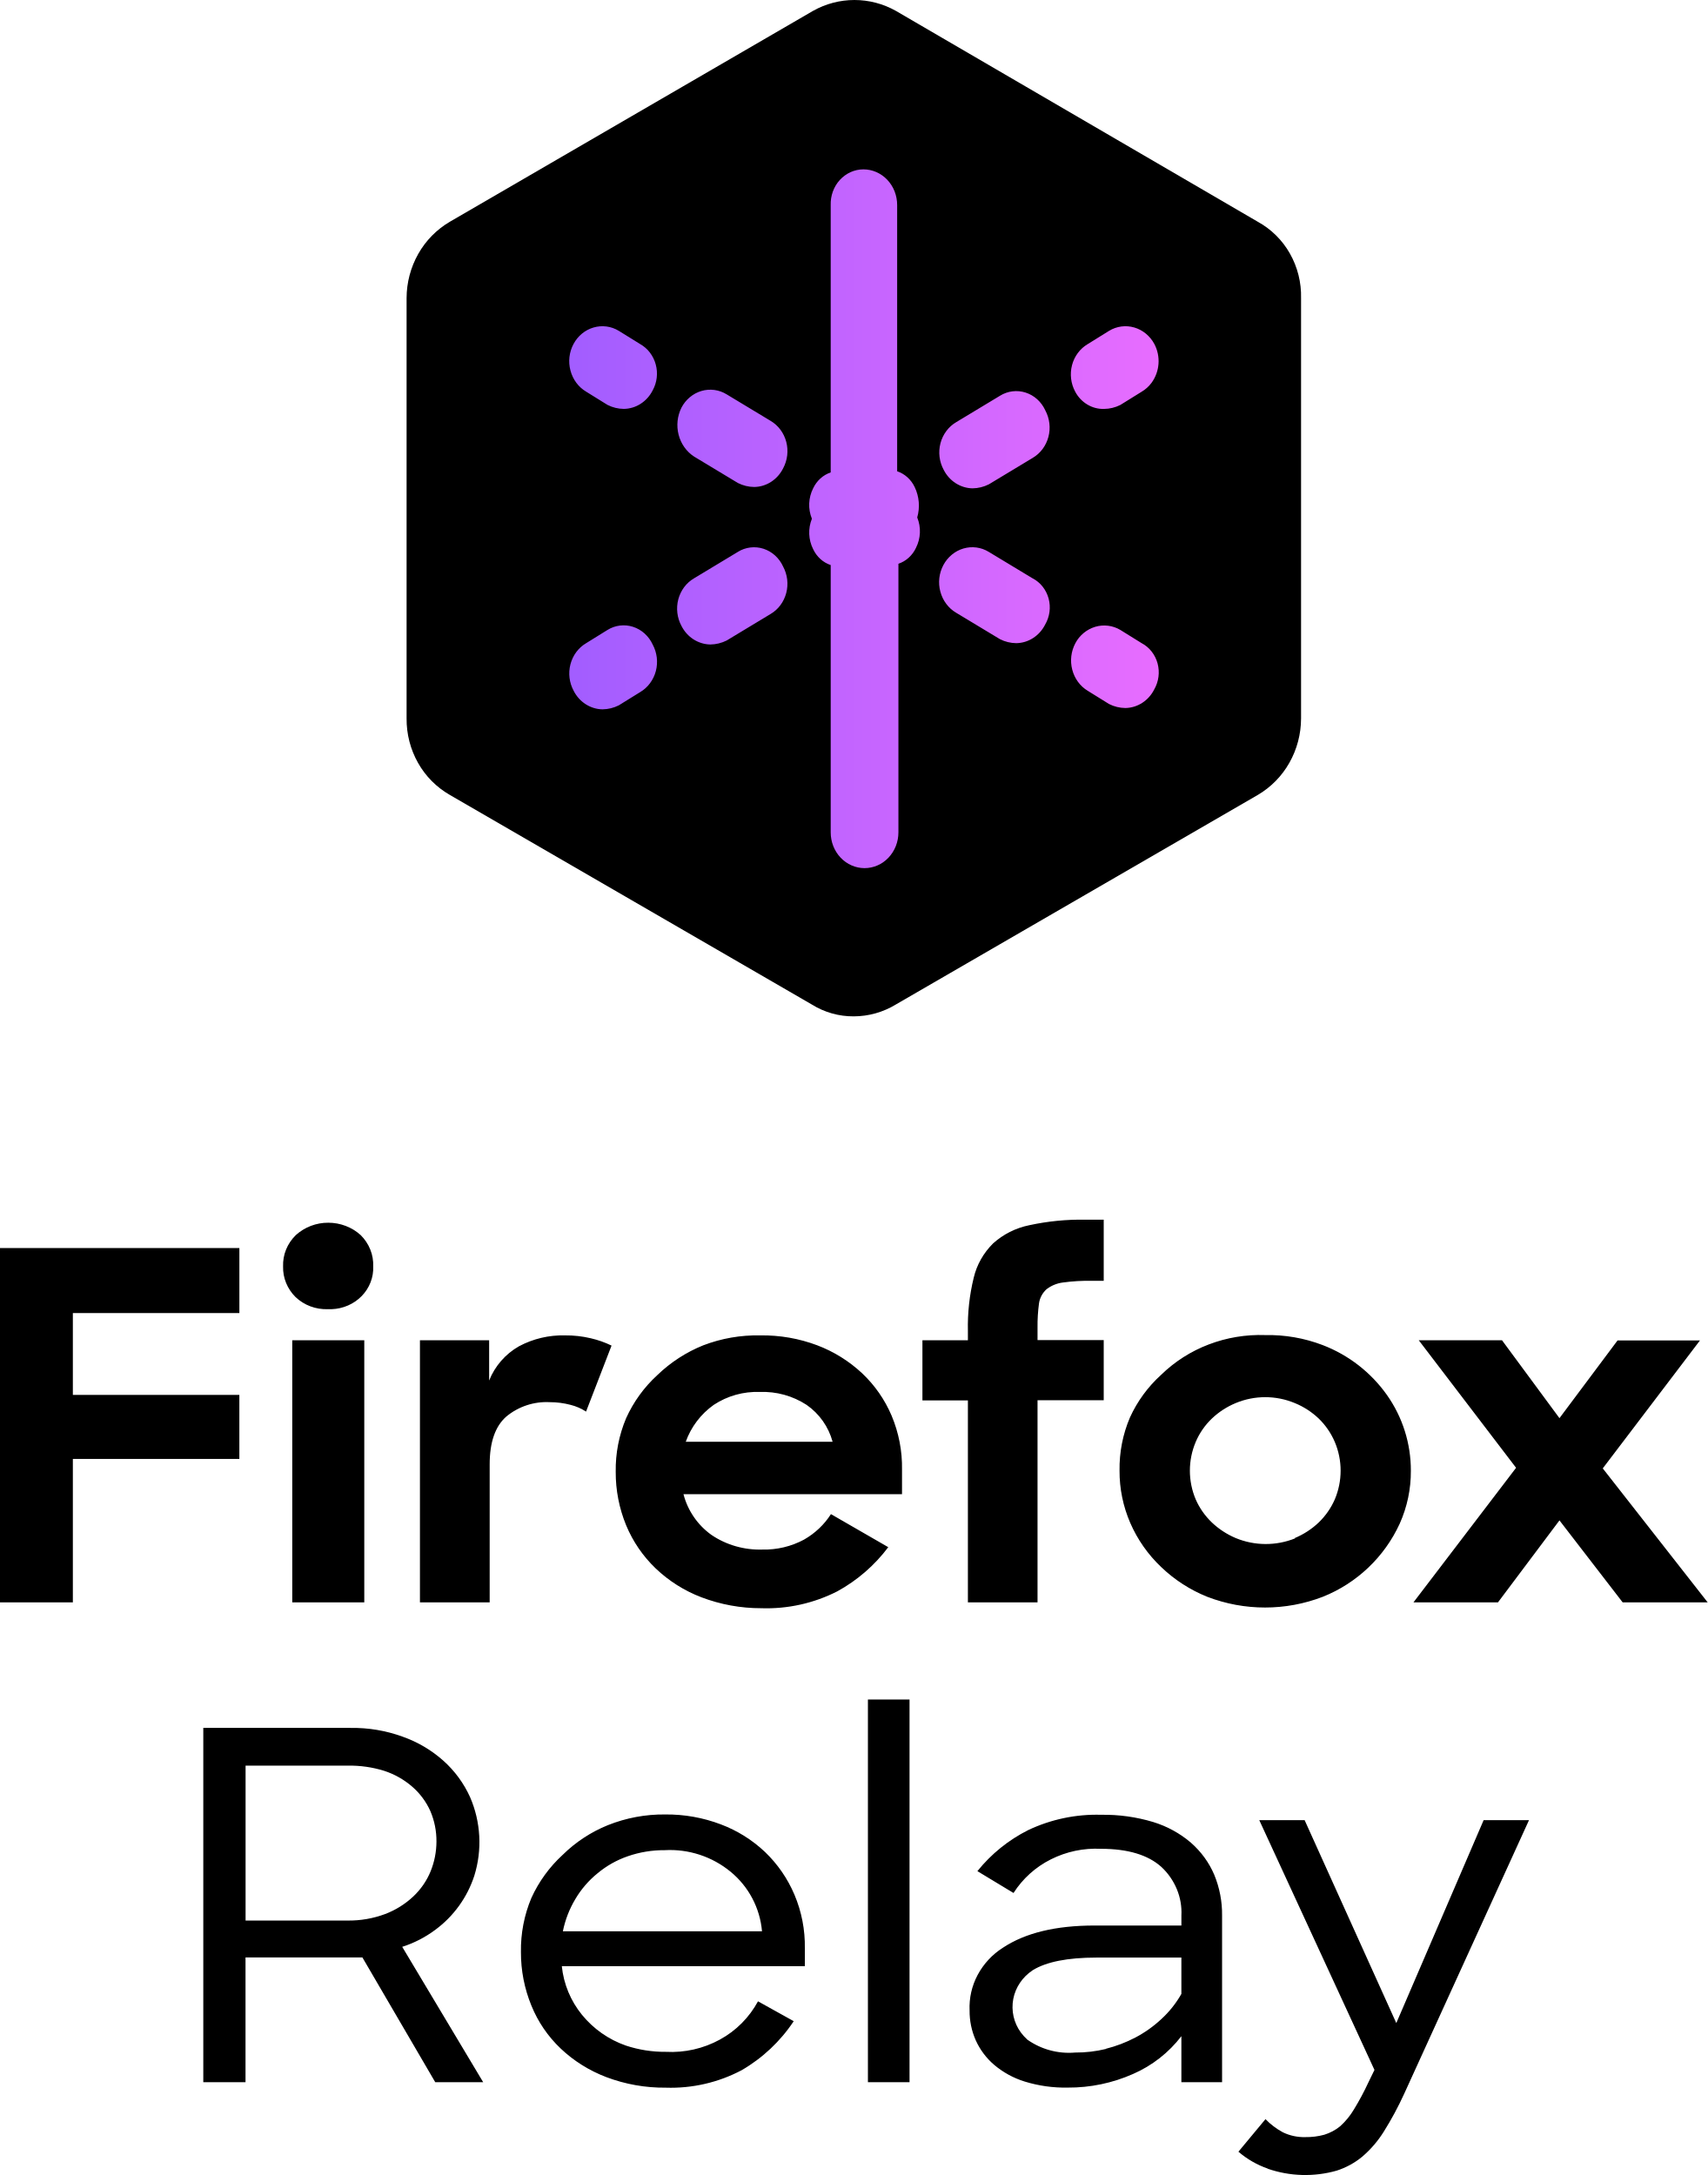
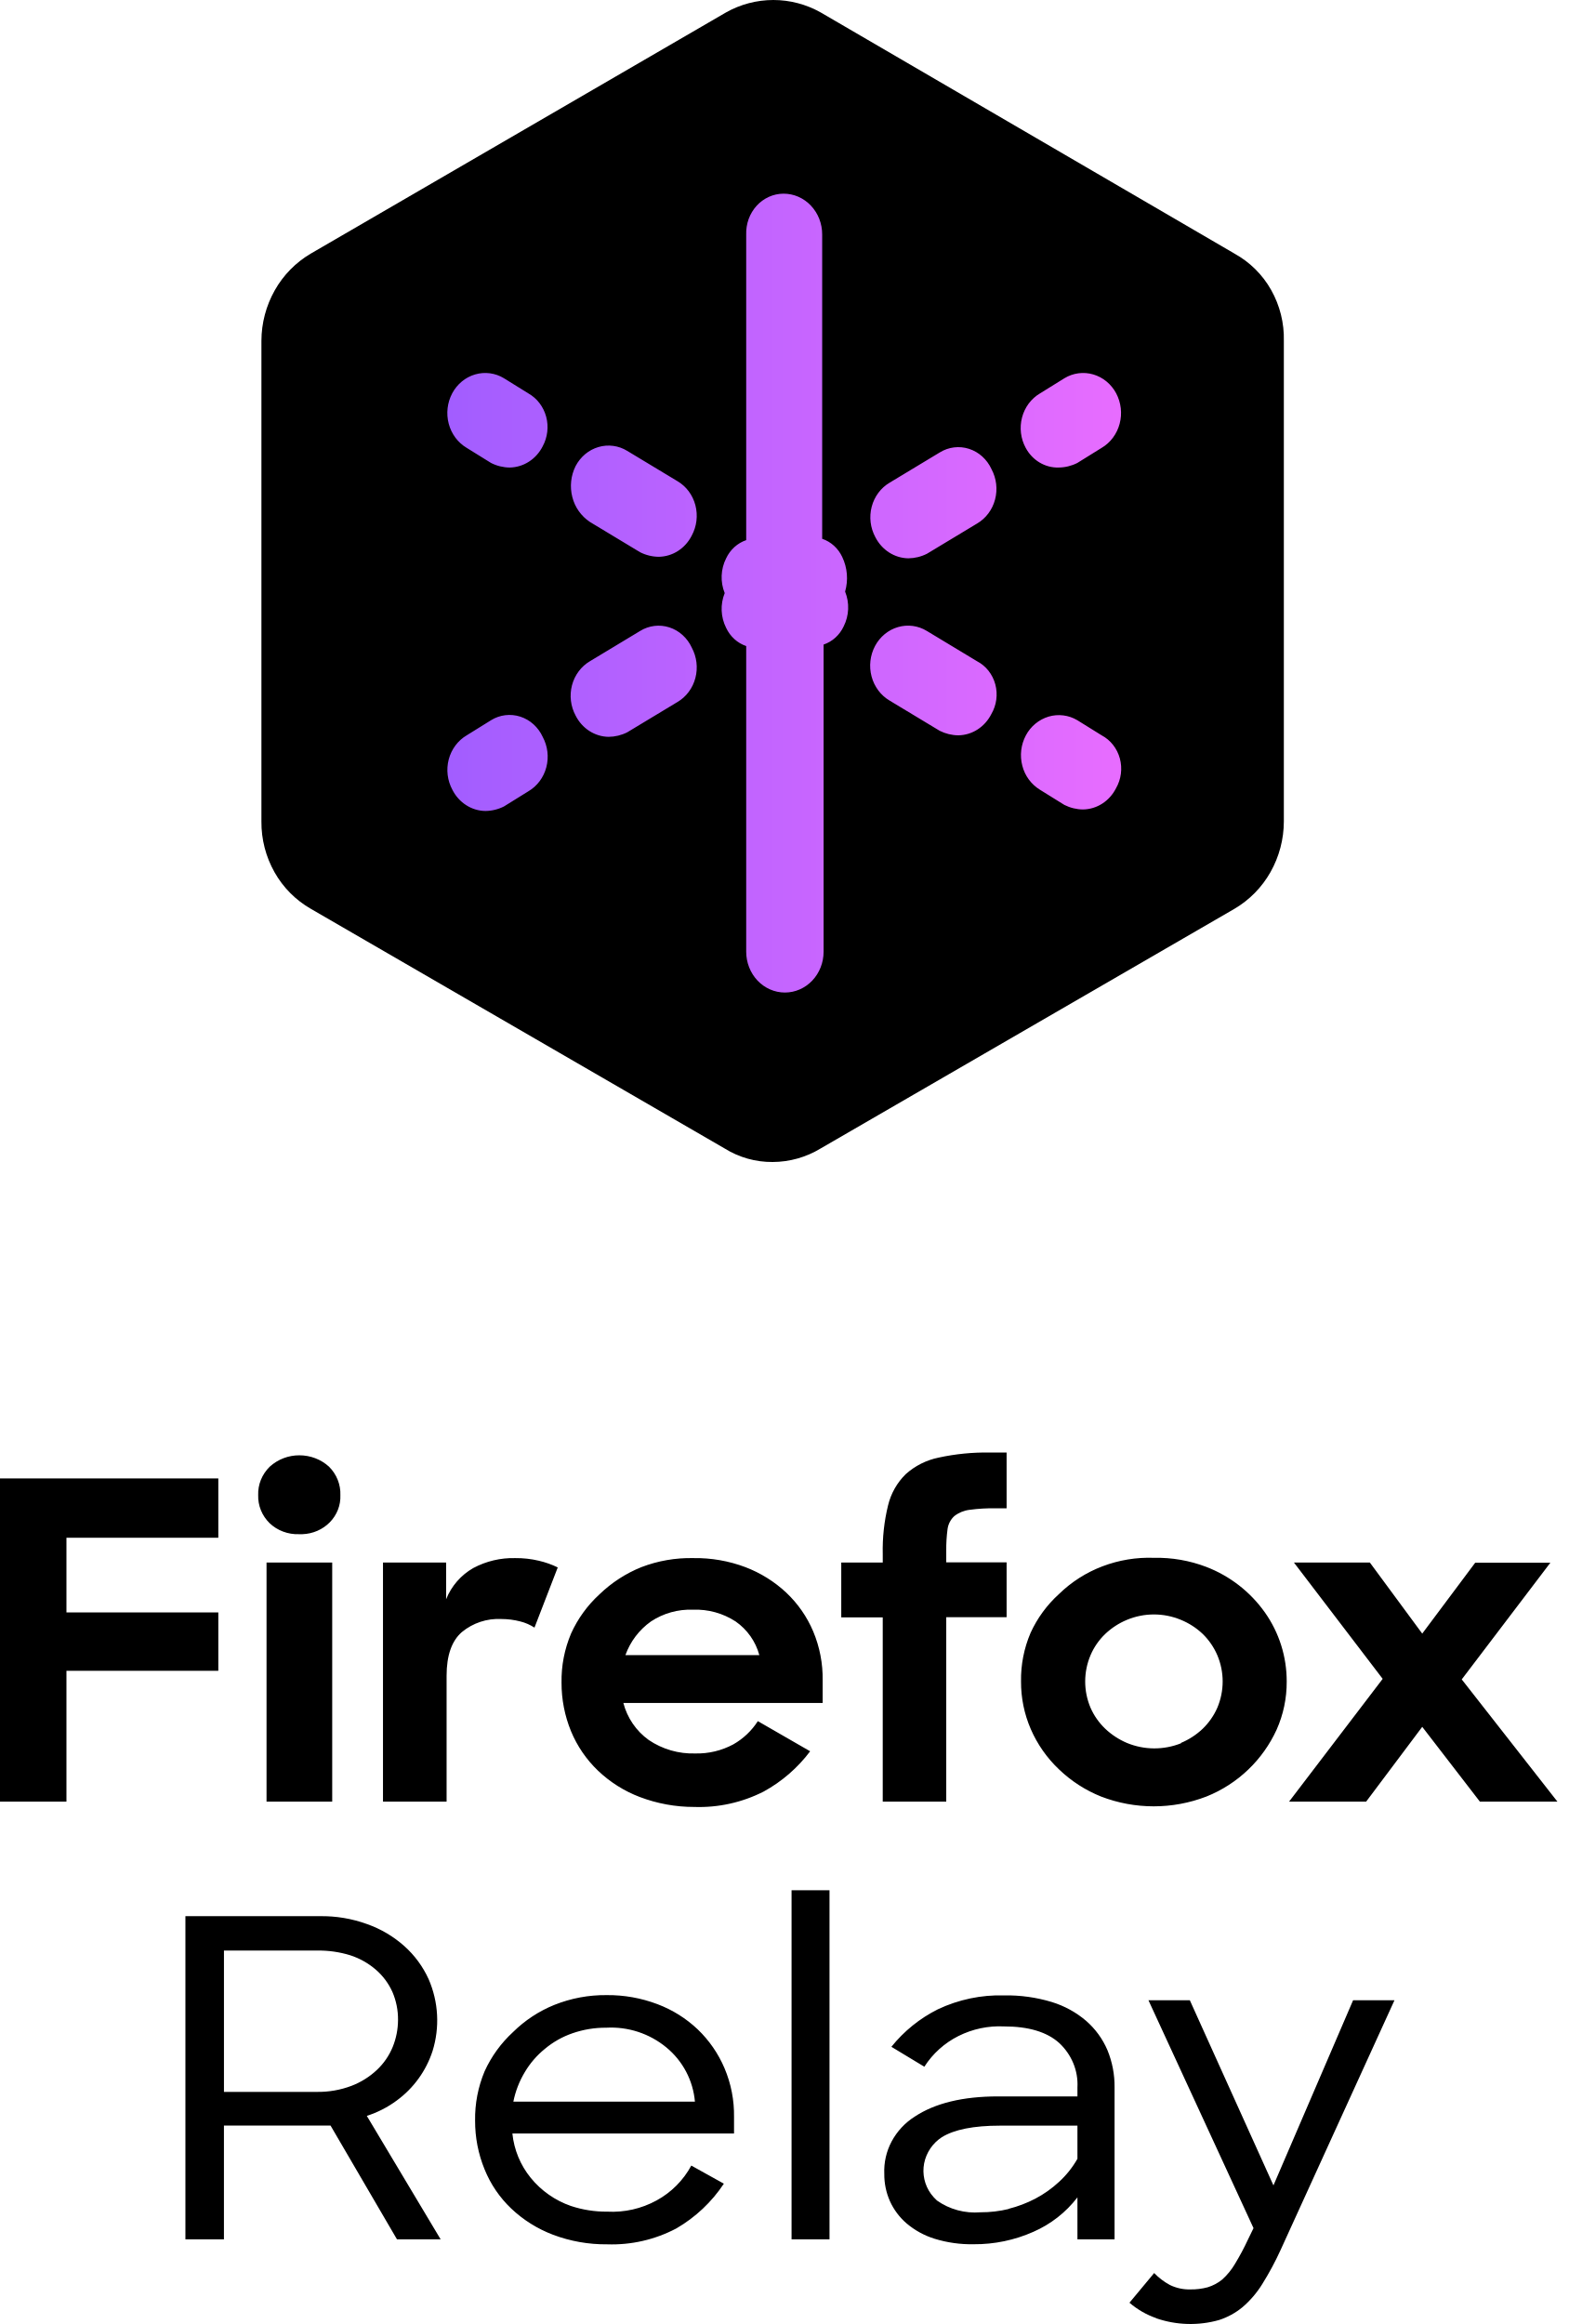
- <svg xmlns="http://www.w3.org/2000/svg" width="84" height="107" fill="none">
-   <path d="M61.868 10.908 44.068.535A4.157 4.157 0 0 0 42.03 0c-.712 0-1.412.184-2.037.535L22.13 10.908a4.258 4.258 0 0 0-1.556 1.582A4.444 4.444 0 0 0 20 14.668v20.68c-.006.768.19 1.522.564 2.184a4.18 4.18 0 0 0 1.567 1.577l17.8 10.307c.624.389 1.34.59 2.069.584a4.007 4.007 0 0 0 2.068-.584l17.8-10.307a4.257 4.257 0 0 0 1.556-1.583c.374-.66.573-1.412.575-2.178v-20.68a4.246 4.246 0 0 0-.548-2.194 4.06 4.06 0 0 0-1.583-1.566Z" fill="#000" />
-   <path d="m29.883 30.99-1.048.65c-.188.11-.353.258-.486.436s-.23.382-.288.6a1.796 1.796 0 0 0 .157 1.308c.138.272.342.5.591.66.25.16.535.248.827.252.278-.003.552-.07.802-.196l1.049-.65c.187-.11.353-.258.485-.436.133-.178.231-.382.289-.6a1.797 1.797 0 0 0-.157-1.308 1.664 1.664 0 0 0-.396-.54 1.562 1.562 0 0 0-.567-.329 1.503 1.503 0 0 0-1.258.153Zm6.415-3.841-2.159 1.302c-.188.11-.353.257-.486.435-.132.178-.23.382-.288.6a1.798 1.798 0 0 0 .157 1.308c.138.272.342.5.592.66.25.16.535.247.827.252.277-.003.551-.07.802-.195l2.158-1.303c.188-.11.353-.257.486-.435s.23-.382.288-.6a1.796 1.796 0 0 0-.157-1.308 1.663 1.663 0 0 0-.395-.54 1.56 1.56 0 0 0-.567-.329 1.506 1.506 0 0 0-1.258.152Zm8.697-3.184a1.526 1.526 0 0 0-.357-.483 1.435 1.435 0 0 0-.507-.298V10.09c0-.23-.042-.46-.125-.674a1.761 1.761 0 0 0-.36-.57 1.656 1.656 0 0 0-.542-.382 1.583 1.583 0 0 0-.638-.132c-.216.001-.43.048-.628.137-.198.09-.377.22-.527.384-.15.164-.266.358-.343.57-.077.213-.113.44-.106.667v13.151a1.435 1.435 0 0 0-.507.298c-.148.134-.27.299-.356.483a1.806 1.806 0 0 0-.062 1.498 1.815 1.815 0 0 0 .062 1.497c.087.185.208.35.356.484s.32.235.507.297V40.95c0 .467.176.914.488 1.243.312.33.736.515 1.177.515.442 0 .866-.185 1.178-.515.312-.33.488-.776.488-1.243V27.734c.186-.062.358-.163.507-.298.148-.134.27-.298.356-.483a1.805 1.805 0 0 0 .062-1.497 2.107 2.107 0 0 0-.123-1.491Zm4.2-4.499-2.159 1.302c-.187.11-.353.258-.485.436-.133.178-.231.381-.289.6a1.796 1.796 0 0 0 .157 1.308c.138.272.342.5.592.66.25.16.535.247.827.252.277-.003.551-.07.802-.196l2.159-1.302c.187-.11.352-.258.485-.436.133-.177.23-.381.288-.6a1.798 1.798 0 0 0-.157-1.308 1.667 1.667 0 0 0-.395-.54 1.563 1.563 0 0 0-.567-.328 1.506 1.506 0 0 0-1.258.152Zm5.113.651c.278-.002.551-.069.802-.195l1.048-.651c.188-.11.353-.26.486-.437a1.811 1.811 0 0 0 .139-1.91 1.697 1.697 0 0 0-.417-.51 1.597 1.597 0 0 0-.57-.303 1.546 1.546 0 0 0-1.241.165l-1.049.651c-.187.11-.352.258-.485.436s-.231.381-.288.6a1.8 1.8 0 0 0 .157 1.308c.14.264.347.482.597.631.25.15.534.224.821.215Zm1.85 11.524-1.048-.651a1.554 1.554 0 0 0-1.235-.155 1.648 1.648 0 0 0-.979.81 1.806 1.806 0 0 0-.152 1.302c.114.439.388.812.762 1.037l1.049.651c.25.127.524.193.802.196a1.57 1.57 0 0 0 .827-.252c.25-.16.454-.388.591-.66a1.692 1.692 0 0 0 .166-1.282 1.64 1.64 0 0 0-.292-.585 1.54 1.54 0 0 0-.49-.411Zm-5.366-3.19-2.158-1.303a1.546 1.546 0 0 0-1.241-.165 1.6 1.6 0 0 0-.57.303 1.7 1.7 0 0 0-.417.51 1.788 1.788 0 0 0-.15 1.31c.058.218.156.422.289.6.133.178.298.327.485.437l2.159 1.302c.25.127.524.193.801.196a1.57 1.57 0 0 0 .828-.252c.25-.16.453-.388.591-.66a1.68 1.68 0 0 0 .172-1.284 1.628 1.628 0 0 0-.294-.586 1.527 1.527 0 0 0-.495-.409ZM34.14 22.46l2.159 1.302c.25.126.524.193.802.195.292-.004.577-.09.827-.251.25-.16.453-.388.591-.66a1.796 1.796 0 0 0 .157-1.308 1.745 1.745 0 0 0-.288-.6 1.645 1.645 0 0 0-.486-.436l-2.158-1.302a1.535 1.535 0 0 0-1.24-.166c-.206.061-.4.164-.568.305-.169.14-.309.314-.413.512a1.914 1.914 0 0 0-.143 1.333c.114.448.386.832.76 1.076Zm-2.652-5.534-1.049-.65a1.546 1.546 0 0 0-1.241-.165c-.207.06-.4.162-.57.301a1.7 1.7 0 0 0-.416.51 1.787 1.787 0 0 0-.15 1.31c.058.219.156.423.288.6.133.179.298.327.486.438l1.048.65c.25.127.524.194.802.196a1.57 1.57 0 0 0 .827-.251c.25-.16.454-.388.592-.66a1.714 1.714 0 0 0 .15-1.278 1.682 1.682 0 0 0-.287-.583 1.582 1.582 0 0 0-.48-.418Z" fill="url(#a)" />
-   <path d="M11.775 61.398v3.198H3.584v4.028h8.19v3.149h-8.19v7.055H0v-17.43h11.775Zm2.774-.635a2.37 2.37 0 0 1 1.598-.611c.595 0 1.167.219 1.597.611a2.1 2.1 0 0 1 .471.71c.106.264.154.546.143.828.011.267-.033.533-.13.783s-.245.48-.435.675c-.19.196-.42.353-.674.464a2.21 2.21 0 0 1-.808.183h-.185a2.227 2.227 0 0 1-.858-.14 2.148 2.148 0 0 1-.729-.456 2.082 2.082 0 0 1-.466-.695 2.003 2.003 0 0 1-.148-.814c-.01-.283.04-.565.147-.83.108-.264.27-.505.478-.708Zm3.37 5.17v12.895h-3.543V65.934h3.542Zm6.142 0v1.983a3.377 3.377 0 0 1 1.465-1.684 4.563 4.563 0 0 1 2.268-.537 5.26 5.26 0 0 1 1.264.141c.355.082.699.203 1.024.361l-1.254 3.247a2.511 2.511 0 0 0-.763-.332 4 4 0 0 0-1.024-.132 3.097 3.097 0 0 0-2.13.703c-.55.479-.824 1.265-.824 2.358v6.787h-3.43V65.934h3.404ZM34.505 78.58a6.73 6.73 0 0 1-2.252-1.421 6.254 6.254 0 0 1-1.454-2.124 6.833 6.833 0 0 1-.512-2.627 6.524 6.524 0 0 1 .512-2.64 6.494 6.494 0 0 1 1.536-2.12 7.035 7.035 0 0 1 2.257-1.464 7.412 7.412 0 0 1 2.806-.489 7.621 7.621 0 0 1 2.805.489 6.73 6.73 0 0 1 2.202 1.372 6.192 6.192 0 0 1 1.454 2.09c.353.842.527 1.743.511 2.65v1.211H33.62a3.56 3.56 0 0 0 1.367 1.997c.73.499 1.614.755 2.513.727a4.121 4.121 0 0 0 2.048-.488c.542-.309.998-.74 1.326-1.255l2.82 1.626a7.855 7.855 0 0 1-2.508 2.173 7.677 7.677 0 0 1-3.742.83 8.247 8.247 0 0 1-2.939-.537Zm.604-9.467a3.788 3.788 0 0 0-1.377 1.816h7.224a3.244 3.244 0 0 0-1.28-1.816 3.944 3.944 0 0 0-2.304-.635 3.852 3.852 0 0 0-2.263.635Zm12.502-3.178v-.454c-.02-.884.076-1.766.287-2.627.15-.634.48-1.216.952-1.684a3.778 3.778 0 0 1 1.776-.894c.907-.197 1.835-.29 2.765-.273h.901v3.007h-.579a9.307 9.307 0 0 0-1.428.083 1.657 1.657 0 0 0-.813.337c-.2.186-.328.43-.364.693a8.149 8.149 0 0 0-.072 1.182v.62h3.256v2.959h-3.256v9.945h-3.425v-9.936h-2.237v-2.958h2.237Zm11.775 12.62a7.076 7.076 0 0 1-2.268-1.464 6.62 6.62 0 0 1-1.523-2.175 6.384 6.384 0 0 1-.525-2.566 6.411 6.411 0 0 1 .512-2.617 6.42 6.42 0 0 1 1.536-2.1 6.822 6.822 0 0 1 2.342-1.493 7.092 7.092 0 0 1 2.778-.46 7.48 7.48 0 0 1 2.82.49 6.91 6.91 0 0 1 3.166 2.457 6.427 6.427 0 0 1 1.176 3.728c.006.894-.18 1.78-.548 2.602a7.034 7.034 0 0 1-3.784 3.598 7.911 7.911 0 0 1-5.682 0Zm4.305-2.89a3.892 3.892 0 0 0 1.178-.767c.336-.326.604-.71.788-1.132a3.626 3.626 0 0 0 0-2.832 3.546 3.546 0 0 0-.788-1.147 3.784 3.784 0 0 0-1.178-.762 3.78 3.78 0 0 0-2.908 0 3.83 3.83 0 0 0-1.172.762 3.458 3.458 0 0 0-.793 1.147 3.626 3.626 0 0 0 0 2.832c.185.423.454.807.793 1.132.339.322.736.582 1.172.767a3.876 3.876 0 0 0 2.924.015l-.016-.015Zm6.097-9.73h4.096l2.826 3.832 2.857-3.823h4.054l-4.781 6.294 5.16 6.59h-4.182l-3.108-4.032-3.025 4.033h-4.157l5.048-6.62-4.787-6.274ZM17.245 85.006a7.136 7.136 0 0 1 2.56.43 6.026 6.026 0 0 1 2.001 1.18 5.37 5.37 0 0 1 1.316 1.792 5.568 5.568 0 0 1 .21 3.867 5.367 5.367 0 0 1-1.93 2.67 5.526 5.526 0 0 1-1.617.83l3.983 6.66H21.41l-3.583-6.137h-5.75v6.137H10v-17.43h7.244Zm-5.165 9.476h5.006c.637.01 1.27-.1 1.864-.322a4.194 4.194 0 0 0 1.377-.86c.373-.351.664-.774.855-1.24.189-.467.286-.963.287-1.464a3.73 3.73 0 0 0-.302-1.504 3.455 3.455 0 0 0-.896-1.201c-.4-.346-.867-.61-1.377-.776a5.724 5.724 0 0 0-1.797-.254h-5.017v7.621Zm17.748 7.704c-.842-.32-1.609-.8-2.252-1.411a6.03 6.03 0 0 1-1.439-2.114 6.854 6.854 0 0 1-.512-2.627 6.604 6.604 0 0 1 .512-2.66 6.562 6.562 0 0 1 1.537-2.12A6.796 6.796 0 0 1 29.9 89.79a7.384 7.384 0 0 1 2.815-.527c.94-.01 1.871.156 2.744.488a6.467 6.467 0 0 1 2.176 1.362 6.328 6.328 0 0 1 1.443 2.095 6.47 6.47 0 0 1 .512 2.636v.884H27.636a4.51 4.51 0 0 0 .987 2.386 4.846 4.846 0 0 0 2.167 1.52 6.086 6.086 0 0 0 1.966.307 4.977 4.977 0 0 0 2.652-.601 4.671 4.671 0 0 0 1.878-1.884l1.757.977a7.726 7.726 0 0 1-2.56 2.411 7.454 7.454 0 0 1-3.732.86 8.06 8.06 0 0 1-2.923-.518Zm1.055-10.868a4.72 4.72 0 0 0-1.49.84 4.697 4.697 0 0 0-1.09 1.264 5 5 0 0 0-.615 1.587h9.795a4.27 4.27 0 0 0-1.541-2.925 4.687 4.687 0 0 0-3.246-1.064 5.42 5.42 0 0 0-1.813.298ZM44.74 83.61v18.826h-2.047V83.609h2.047Zm5.663 18.792a4.292 4.292 0 0 1-1.505-.825 3.47 3.47 0 0 1-.902-1.206 3.541 3.541 0 0 1-.302-1.465 3.392 3.392 0 0 1 .397-1.75 3.59 3.59 0 0 1 1.247-1.34c1.09-.723 2.59-1.089 4.495-1.089h4.28v-.488a2.985 2.985 0 0 0-.223-1.297 3.12 3.12 0 0 0-.76-1.096c-.66-.595-1.654-.893-2.97-.893a4.935 4.935 0 0 0-2.468.519 4.654 4.654 0 0 0-1.837 1.654l-1.777-1.074a7.543 7.543 0 0 1 2.504-2.022 7.857 7.857 0 0 1 3.584-.751 8.414 8.414 0 0 1 2.56.356c.685.21 1.316.556 1.853 1.015.502.44.896.98 1.151 1.582.263.64.393 1.32.384 2.007v8.197h-2.002v-2.265a6.03 6.03 0 0 1-2.38 1.86 7.803 7.803 0 0 1-3.21.669 6.75 6.75 0 0 1-2.12-.298Zm3.993-1.611a6.62 6.62 0 0 0 1.45-.552 5.918 5.918 0 0 0 1.279-.908c.394-.362.727-.78.987-1.24v-1.787H53.93c-1.418 0-2.463.21-3.128.62-.504.332-.848.84-.959 1.414a2.12 2.12 0 0 0 .37 1.647c.095.129.204.248.323.357a3.547 3.547 0 0 0 2.344.634 6.347 6.347 0 0 0 1.536-.18l-.02-.005Zm7.976 5.898a4.461 4.461 0 0 1-1.454-.835l1.331-1.602c.247.256.533.473.85.645.342.167.722.249 1.106.239.317.005.632-.034.937-.117.285-.088.55-.229.778-.415a3.57 3.57 0 0 0 .686-.84c.259-.425.494-.863.702-1.313l.302-.62-5.667-12.289h2.231l4.51 9.984 4.296-9.984h2.232l-6.144 13.47a15.924 15.924 0 0 1-.988 1.836 5.353 5.353 0 0 1-1.064 1.245c-.37.308-.8.543-1.265.693a5.657 5.657 0 0 1-3.399-.097h.02Z" fill="#000" />
+ <svg xmlns="http://www.w3.org/2000/svg" width="108" height="160" fill="none">
+   <path d="M84.989 17.453 56.508.856C55.508.294 54.387 0 53.248 0a6.651 6.651 0 0 0-3.259.856L21.41 17.453a6.813 6.813 0 0 0-2.49 2.532 7.111 7.111 0 0 0-.92 3.484v33.088a6.985 6.985 0 0 0 .903 3.495 6.688 6.688 0 0 0 2.507 2.522l28.48 16.492A6.15 6.15 0 0 0 53.2 80a6.413 6.413 0 0 0 3.308-.934l28.48-16.492a6.811 6.811 0 0 0 2.49-2.532 7.108 7.108 0 0 0 .92-3.485V23.47a6.794 6.794 0 0 0-.876-3.51 6.497 6.497 0 0 0-2.534-2.506Z" fill="#000" />
+   <path d="m33.813 49.583-1.678 1.042c-.3.175-.564.413-.776.697-.213.284-.37.61-.462.96a2.874 2.874 0 0 0 .252 2.093c.22.435.547.8.946 1.056.399.257.856.396 1.323.402.444-.004.882-.11 1.283-.312l1.678-1.042c.3-.175.564-.413.777-.697.212-.284.369-.61.461-.96a2.876 2.876 0 0 0-.251-2.093 2.663 2.663 0 0 0-.633-.864 2.5 2.5 0 0 0-.907-.526 2.408 2.408 0 0 0-2.013.244Zm10.264-6.145-3.455 2.083a2.63 2.63 0 0 0-.776.697 2.79 2.79 0 0 0-.462.96 2.874 2.874 0 0 0 .252 2.093c.22.435.547.8.946 1.056.399.256.856.395 1.323.402a2.91 2.91 0 0 0 1.283-.312l3.454-2.084c.3-.175.565-.412.777-.697.213-.284.37-.61.461-.96a2.876 2.876 0 0 0-.25-2.093 2.66 2.66 0 0 0-.634-.864 2.498 2.498 0 0 0-.907-.526 2.409 2.409 0 0 0-2.012.245Zm13.914-5.094a2.443 2.443 0 0 0-.57-.774 2.3 2.3 0 0 0-.811-.476V16.146a2.94 2.94 0 0 0-.2-1.078 2.818 2.818 0 0 0-.578-.914 2.65 2.65 0 0 0-.866-.61 2.534 2.534 0 0 0-1.02-.21 2.46 2.46 0 0 0-1.005.218 2.58 2.58 0 0 0-.843.614c-.24.263-.426.573-.55.913-.123.34-.18.703-.169 1.067v21.041c-.298.1-.573.262-.811.477a2.448 2.448 0 0 0-.57.773 2.904 2.904 0 0 0-.099 2.396 2.903 2.903 0 0 0 .099 2.396c.139.296.333.559.57.773a2.3 2.3 0 0 0 .811.477v21.042c0 .746.281 1.461.78 1.989.5.527 1.178.823 1.885.823.707 0 1.384-.296 1.884-.823.5-.528.78-1.243.78-1.99V44.376c.298-.1.574-.262.812-.477.237-.215.431-.478.57-.773a2.908 2.908 0 0 0 .099-2.396 3.37 3.37 0 0 0-.198-2.385Zm6.72-7.198-3.453 2.083a2.63 2.63 0 0 0-.777.697c-.213.285-.37.61-.461.96a2.874 2.874 0 0 0 .25 2.093c.221.435.548.8.947 1.056.4.257.856.396 1.324.403.444-.005.882-.111 1.283-.313l3.454-2.083c.3-.176.564-.413.777-.697.212-.285.369-.611.46-.96a2.874 2.874 0 0 0-.25-2.093 2.664 2.664 0 0 0-.633-.865 2.502 2.502 0 0 0-.907-.525 2.41 2.41 0 0 0-2.013.244Zm8.182 1.041c.444-.003.882-.11 1.283-.312l1.678-1.042c.3-.176.563-.414.776-.699.212-.285.37-.611.462-.96a2.898 2.898 0 0 0-.24-2.097 2.714 2.714 0 0 0-.667-.816 2.555 2.555 0 0 0-.912-.483 2.474 2.474 0 0 0-1.985.264l-1.678 1.041c-.3.176-.564.413-.777.697-.212.285-.37.61-.461.96-.092.35-.117.714-.074 1.073.043.36.154.707.325 1.02.226.423.557.772.957 1.01.4.239.854.358 1.313.345Zm2.96 18.438-1.677-1.042a2.486 2.486 0 0 0-1.976-.247 2.636 2.636 0 0 0-1.566 1.296 2.889 2.889 0 0 0-.244 2.084 2.736 2.736 0 0 0 1.22 1.659l1.678 1.042c.4.201.838.308 1.283.312a2.515 2.515 0 0 0 1.323-.402c.4-.256.726-.621.947-1.056a2.71 2.71 0 0 0 .266-2.052 2.621 2.621 0 0 0-.469-.936 2.463 2.463 0 0 0-.784-.658Zm-8.585-5.104-3.454-2.084a2.473 2.473 0 0 0-1.986-.264c-.331.096-.64.26-.912.484-.27.223-.497.5-.666.816a2.9 2.9 0 0 0-.24 2.097c.092.349.25.675.462.96.212.285.476.522.776.7l3.454 2.083c.4.201.839.308 1.283.312a2.513 2.513 0 0 0 1.323-.402c.4-.257.726-.621.947-1.056a2.691 2.691 0 0 0 .275-2.055 2.602 2.602 0 0 0-.471-.937 2.442 2.442 0 0 0-.791-.654Zm-26.646-9.584 3.455 2.084c.4.202.838.308 1.282.312a2.515 2.515 0 0 0 1.324-.402c.399-.256.726-.621.946-1.056a2.876 2.876 0 0 0 .251-2.093 2.791 2.791 0 0 0-.46-.96 2.632 2.632 0 0 0-.778-.697l-3.454-2.083a2.455 2.455 0 0 0-1.983-.265 2.54 2.54 0 0 0-.91.486c-.269.225-.493.503-.66.82a3.064 3.064 0 0 0-.229 2.134 2.908 2.908 0 0 0 1.216 1.72Zm-4.243-8.854L34.7 26.042a2.473 2.473 0 0 0-1.986-.264c-.33.096-.64.26-.911.483-.271.223-.497.5-.666.816a2.9 2.9 0 0 0-.24 2.097c.092.349.249.675.461.96.213.285.477.523.776.7l1.678 1.04c.4.203.839.31 1.283.314a2.515 2.515 0 0 0 1.323-.403c.4-.256.726-.62.947-1.056a2.78 2.78 0 0 0 .24-2.044 2.694 2.694 0 0 0-.46-.933 2.532 2.532 0 0 0-.767-.669Z" fill="url(#a)" />
+   <path d="M15.032 101.785v4.082H4.575v5.142h10.457v4.02H4.575v9.006H0v-22.25h15.032Zm3.542-.81a3.023 3.023 0 0 1 2.039-.782c.76 0 1.49.28 2.04.782.261.26.466.568.6.905.135.338.197.697.183 1.058.014.34-.042.68-.166.999a2.577 2.577 0 0 1-.556.862 2.709 2.709 0 0 1-.86.592 2.814 2.814 0 0 1-1.032.233h-.235a2.838 2.838 0 0 1-1.096-.179 2.738 2.738 0 0 1-.93-.581 2.651 2.651 0 0 1-.596-.888 2.553 2.553 0 0 1-.188-1.038 2.572 2.572 0 0 1 .188-1.06c.137-.337.344-.644.609-.903Zm4.3 6.6v16.46h-4.522v-16.46h4.522Zm7.843 0v2.53a4.314 4.314 0 0 1 1.869-2.15 5.82 5.82 0 0 1 2.895-.685 6.689 6.689 0 0 1 1.614.18c.454.105.892.259 1.308.462l-1.602 4.144a3.22 3.22 0 0 0-.973-.424 5.139 5.139 0 0 0-1.308-.168 3.952 3.952 0 0 0-2.718.898c-.702.61-1.052 1.614-1.052 3.01v8.663h-4.38v-16.46h4.347Zm13.332 16.142a8.599 8.599 0 0 1-2.875-1.813 7.993 7.993 0 0 1-1.856-2.711 8.73 8.73 0 0 1-.654-3.354c-.02-1.154.203-2.3.654-3.371a8.278 8.278 0 0 1 1.96-2.705 8.97 8.97 0 0 1 2.882-1.87 9.435 9.435 0 0 1 3.582-.623 9.723 9.723 0 0 1 3.581.623 8.6 8.6 0 0 1 2.81 1.751 7.907 7.907 0 0 1 1.857 2.668 8.37 8.37 0 0 1 .653 3.384v1.546H42.92a4.547 4.547 0 0 0 1.745 2.549 5.416 5.416 0 0 0 3.209.929 5.264 5.264 0 0 0 2.614-.624 4.846 4.846 0 0 0 1.692-1.601l3.602 2.075a10.034 10.034 0 0 1-3.203 2.774 9.802 9.802 0 0 1-4.777 1.059 10.512 10.512 0 0 1-3.752-.686Zm.772-12.085a4.84 4.84 0 0 0-1.759 2.319h9.222a4.145 4.145 0 0 0-1.634-2.319 5.035 5.035 0 0 0-2.94-.81 4.92 4.92 0 0 0-2.89.81Zm15.96-4.057v-.58a12.875 12.875 0 0 1 .365-3.353 4.483 4.483 0 0 1 1.216-2.15 4.824 4.824 0 0 1 2.268-1.141 15.353 15.353 0 0 1 3.528-.349h1.151v3.84h-.739a11.81 11.81 0 0 0-1.822.106 2.112 2.112 0 0 0-1.04.43 1.481 1.481 0 0 0-.464.885 10.42 10.42 0 0 0-.091 1.508v.791h4.156v3.778h-4.156v12.695H60.78v-12.683h-2.856v-3.777h2.856Zm15.031 16.111a9.03 9.03 0 0 1-2.895-1.87 8.445 8.445 0 0 1-1.945-2.775 8.149 8.149 0 0 1-.67-3.276 8.182 8.182 0 0 1 .654-3.341 8.198 8.198 0 0 1 1.96-2.68 8.704 8.704 0 0 1 2.99-1.907 9.047 9.047 0 0 1 3.546-.586 9.54 9.54 0 0 1 3.602.623 8.829 8.829 0 0 1 4.04 3.138 8.206 8.206 0 0 1 1.501 4.759 8.017 8.017 0 0 1-.699 3.322 8.963 8.963 0 0 1-1.934 2.723 8.963 8.963 0 0 1-2.896 1.87 10.091 10.091 0 0 1-7.254 0Zm5.496-3.689a4.97 4.97 0 0 0 1.504-.979 4.57 4.57 0 0 0 1.006-1.446 4.63 4.63 0 0 0 0-3.615 4.54 4.54 0 0 0-1.006-1.465 4.828 4.828 0 0 0-1.504-.972 4.839 4.839 0 0 0-3.712 0 4.895 4.895 0 0 0-1.496.972c-.438.42-.781.918-1.013 1.465a4.629 4.629 0 0 0 0 3.615c.235.54.58 1.031 1.013 1.446.432.41.94.742 1.496.979a4.949 4.949 0 0 0 3.732.018l-.02-.018Zm7.784-12.422h5.228l3.607 4.893 3.648-4.881h5.175l-6.103 8.034 6.587 8.414h-5.339l-3.968-5.148-3.861 5.148h-5.307l6.444-8.451-6.111-8.009Zm-67.079 24.347a9.125 9.125 0 0 1 3.269.548 7.687 7.687 0 0 1 2.554 1.509 6.85 6.85 0 0 1 1.68 2.287 7.108 7.108 0 0 1 .269 4.936 6.844 6.844 0 0 1-2.465 3.41 7.06 7.06 0 0 1-2.064 1.059l5.084 8.501h-3.006l-4.575-7.834h-7.34v7.834h-2.653v-22.25h9.248ZM15.42 144.02h6.39a6.465 6.465 0 0 0 2.38-.412 5.34 5.34 0 0 0 1.758-1.097 4.527 4.527 0 0 0 1.091-1.583c.242-.596.365-1.23.367-1.87a4.756 4.756 0 0 0-.386-1.919 4.417 4.417 0 0 0-1.143-1.534 5.101 5.101 0 0 0-1.759-.99 7.321 7.321 0 0 0-2.293-.325H15.42v9.73Zm22.658 9.835a8.624 8.624 0 0 1-2.876-1.802 7.7 7.7 0 0 1-1.836-2.698 8.75 8.75 0 0 1-.654-3.354 8.428 8.428 0 0 1 .654-3.396 8.362 8.362 0 0 1 1.96-2.705 8.683 8.683 0 0 1 2.844-1.87 9.419 9.419 0 0 1 3.594-.673 9.606 9.606 0 0 1 3.503.623 8.26 8.26 0 0 1 2.777 1.739 8.085 8.085 0 0 1 1.843 2.674 8.257 8.257 0 0 1 .654 3.365v1.128H35.28a5.754 5.754 0 0 0 1.259 3.047 6.184 6.184 0 0 0 2.767 1.94c.806.267 1.655.4 2.509.392a6.349 6.349 0 0 0 3.386-.768 5.956 5.956 0 0 0 2.398-2.404l2.242 1.246a9.861 9.861 0 0 1-3.268 3.079 9.504 9.504 0 0 1-4.764 1.097 10.285 10.285 0 0 1-3.732-.66Zm1.346-13.874a6.014 6.014 0 0 0-1.902 1.072 5.99 5.99 0 0 0-1.392 1.614 6.38 6.38 0 0 0-.784 2.026h12.503a5.45 5.45 0 0 0-1.967-3.734 5.982 5.982 0 0 0-4.144-1.358 6.911 6.911 0 0 0-2.314.38Zm17.691-9.842v24.033h-2.613v-24.033h2.613Zm7.229 23.99a5.507 5.507 0 0 1-1.92-1.053 4.433 4.433 0 0 1-1.152-1.54 4.523 4.523 0 0 1-.385-1.87 4.331 4.331 0 0 1 .506-2.235 4.583 4.583 0 0 1 1.592-1.71c1.392-.922 3.306-1.39 5.738-1.39h5.463v-.623a3.815 3.815 0 0 0-.283-1.656 3.98 3.98 0 0 0-.972-1.398c-.842-.76-2.11-1.141-3.79-1.141a6.307 6.307 0 0 0-3.15.662 5.95 5.95 0 0 0-2.346 2.112l-2.269-1.371a9.636 9.636 0 0 1 3.197-2.581 10.035 10.035 0 0 1 4.575-.959 10.71 10.71 0 0 1 3.267.455c.875.268 1.682.71 2.367 1.296a5.576 5.576 0 0 1 1.47 2.019c.335.816.5 1.686.49 2.562v10.464h-2.556v-2.891a7.702 7.702 0 0 1-3.038 2.374 9.934 9.934 0 0 1-4.099.854 8.594 8.594 0 0 1-2.705-.38Zm5.097-2.057a8.448 8.448 0 0 0 1.85-.704 7.598 7.598 0 0 0 1.634-1.159 6.507 6.507 0 0 0 1.261-1.584v-2.281h-5.34c-1.81 0-3.143.268-3.992.792a2.8 2.8 0 0 0-1.224 1.805 2.709 2.709 0 0 0 .472 2.103c.121.164.26.316.412.455.86.61 1.925.898 2.993.81a8.084 8.084 0 0 0 1.96-.231l-.026-.006Zm10.182 7.529a5.67 5.67 0 0 1-1.855-1.066l1.7-2.044c.314.326.68.604 1.084.823a3.04 3.04 0 0 0 1.412.305 4.31 4.31 0 0 0 1.196-.149c.364-.113.702-.293.993-.53.347-.313.642-.675.876-1.072.33-.543.63-1.103.896-1.677l.385-.791-7.234-15.688h2.849l5.757 12.746 5.484-12.746h2.849l-7.843 17.196a20.331 20.331 0 0 1-1.26 2.343 6.823 6.823 0 0 1-1.36 1.59 4.884 4.884 0 0 1-1.615.885 7.228 7.228 0 0 1-4.339-.125h.025Z" fill="#000" />
  <defs>
-     <linearGradient id="a" x1="20.5" y1="26.042" x2="63.5" y2="26.042" gradientUnits="userSpaceOnUse">
+     <linearGradient id="a" x1="18.8" y1="41.667" x2="87.6" y2="41.667" gradientUnits="userSpaceOnUse">
      <stop stop-color="#9059FF" />
      <stop offset="1" stop-color="#F770FF" />
    </linearGradient>
  </defs>
</svg>
